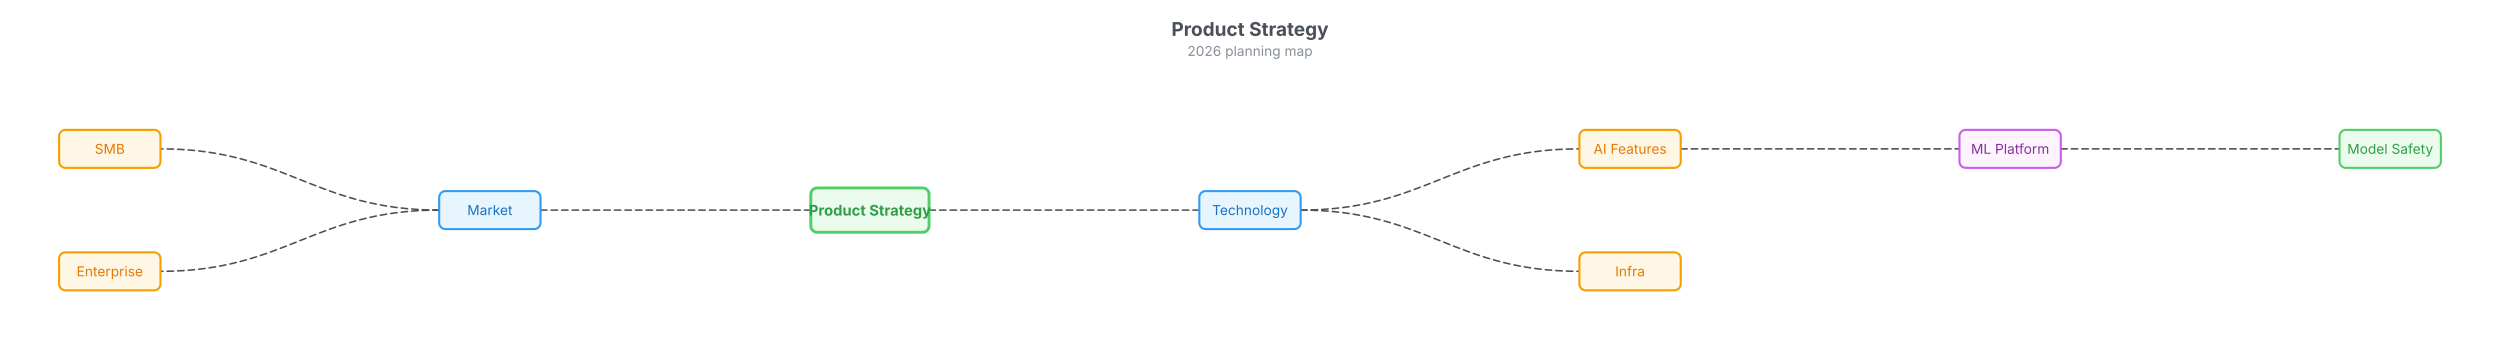
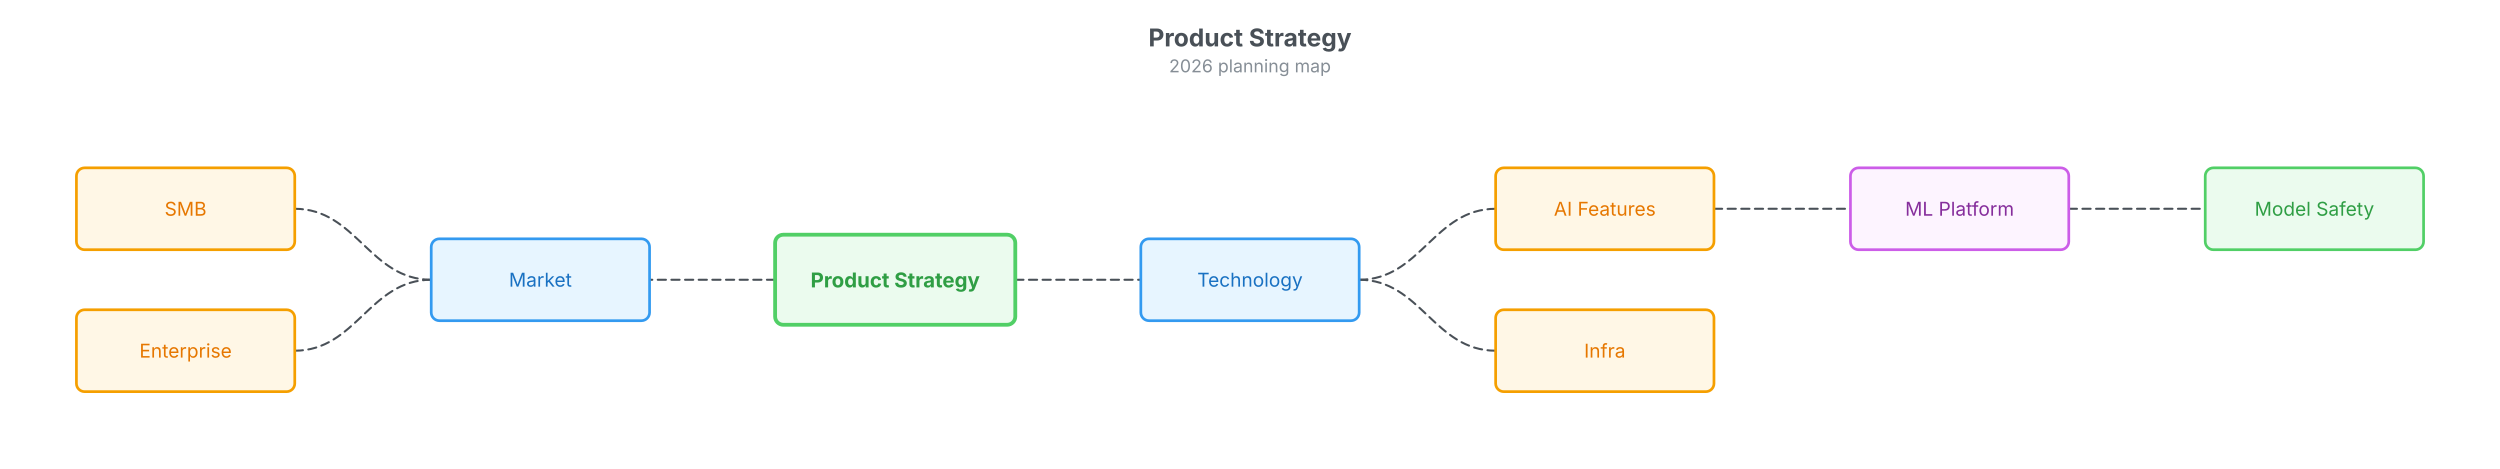
- <svg xmlns="http://www.w3.org/2000/svg" width="2368" height="331" viewBox="-824 -141 2368 331">
-   <text x="360" y="-107" text-anchor="middle" font-family="Inter, system-ui, -apple-system, sans-serif" font-size="18" font-weight="700" fill="#495057">Product Strategy</text>
-   <text x="360" y="-88" text-anchor="middle" font-family="Inter, system-ui, -apple-system, sans-serif" font-size="13" fill="#868e96">2026 planning map</text>
+ <svg xmlns="http://www.w3.org/2000/svg" width="1832" height="343" viewBox="-656 -153 1832 343">
+   <text x="260" y="-119" text-anchor="middle" font-family="Inter, system-ui, -apple-system, sans-serif" font-size="18" font-weight="700" fill="#495057">Product Strategy</text>
+   <text x="260" y="-100" text-anchor="middle" font-family="Inter, system-ui, -apple-system, sans-serif" font-size="13" fill="#868e96">2026 planning map</text>
  <g class="mindmap">
-     <path d="M-56,58 C-171.2,58 -196.8,58 -312,58" fill="none" stroke="#495057" stroke-width="1.5" stroke-linecap="round" stroke-dasharray="6,4">
+     <path d="M-88,52 C-129.4,52 -138.6,52 -180,52" fill="none" stroke="#495057" stroke-width="1.5" stroke-linecap="round" stroke-dasharray="6,4">
      <animate attributeName="stroke-dashoffset" from="0" to="-20" dur="0.8s" repeatCount="indefinite" />
    </path>
-     <path d="M56,58 C171.2,58 196.8,58 312,58" fill="none" stroke="#495057" stroke-width="1.5" stroke-linecap="round" stroke-dasharray="6,4">
+     <path d="M88,52 C129.4,52 138.6,52 180,52" fill="none" stroke="#495057" stroke-width="1.5" stroke-linecap="round" stroke-dasharray="6,4">
      <animate attributeName="stroke-dashoffset" from="0" to="-20" dur="0.8s" repeatCount="indefinite" />
    </path>
-     <path d="M-408,58 C-526.8,58 -553.2,0 -672,0" fill="none" stroke="#495057" stroke-width="1.5" stroke-linecap="round" stroke-dasharray="6,4">
+     <path d="M-340,52 C-385,52 -395,0 -440,0" fill="none" stroke="#495057" stroke-width="1.5" stroke-linecap="round" stroke-dasharray="6,4">
      <animate attributeName="stroke-dashoffset" from="0" to="-20" dur="0.8s" repeatCount="indefinite" />
    </path>
-     <path d="M-408,58 C-526.8,58 -553.2,116 -672,116" fill="none" stroke="#495057" stroke-width="1.5" stroke-linecap="round" stroke-dasharray="6,4">
+     <path d="M-340,52 C-385,52 -395,104 -440,104" fill="none" stroke="#495057" stroke-width="1.5" stroke-linecap="round" stroke-dasharray="6,4">
      <animate attributeName="stroke-dashoffset" from="0" to="-20" dur="0.8s" repeatCount="indefinite" />
    </path>
-     <path d="M408,58 C526.8,58 553.2,0 672,0" fill="none" stroke="#495057" stroke-width="1.5" stroke-linecap="round" stroke-dasharray="6,4">
+     <path d="M340,52 C385,52 395,0 440,0" fill="none" stroke="#495057" stroke-width="1.5" stroke-linecap="round" stroke-dasharray="6,4">
      <animate attributeName="stroke-dashoffset" from="0" to="-20" dur="0.8s" repeatCount="indefinite" />
    </path>
-     <path d="M408,58 C526.8,58 553.2,116 672,116" fill="none" stroke="#495057" stroke-width="1.5" stroke-linecap="round" stroke-dasharray="6,4">
+     <path d="M340,52 C385,52 395,104 440,104" fill="none" stroke="#495057" stroke-width="1.5" stroke-linecap="round" stroke-dasharray="6,4">
      <animate attributeName="stroke-dashoffset" from="0" to="-20" dur="0.8s" repeatCount="indefinite" />
    </path>
-     <path d="M768,0 C886.8,0 913.2,0 1032,0" fill="none" stroke="#495057" stroke-width="1.5" stroke-linecap="round" stroke-dasharray="6,4">
+     <path d="M600,0 C645,0 655,0 700,0" fill="none" stroke="#495057" stroke-width="1.5" stroke-linecap="round" stroke-dasharray="6,4">
      <animate attributeName="stroke-dashoffset" from="0" to="-20" dur="0.8s" repeatCount="indefinite" />
    </path>
-     <path d="M1128,0 C1246.8,0 1273.2,0 1392,0" fill="none" stroke="#495057" stroke-width="1.5" stroke-linecap="round" stroke-dasharray="6,4">
+     <path d="M860,0 C905,0 915,0 960,0" fill="none" stroke="#495057" stroke-width="1.5" stroke-linecap="round" stroke-dasharray="6,4">
      <animate attributeName="stroke-dashoffset" from="0" to="-20" dur="0.8s" repeatCount="indefinite" />
    </path>
    <g class="node node-terminal" data-id="root">
-       <rect x="-56" y="37" width="112" height="42" rx="6" ry="6" fill="#ebfbee" stroke="#51cf66" stroke-width="2.8" />
-       <text x="0" y="58" text-anchor="middle" dominant-baseline="middle" font-family="Inter, system-ui, -apple-system, sans-serif" font-size="14" font-weight="700" fill="#2f9e44">Product Strategy</text>
+       <rect x="-88" y="19" width="176" height="66" rx="6" ry="6" fill="#ebfbee" stroke="#51cf66" stroke-width="2.8" />
+       <text x="0" y="52" text-anchor="middle" dominant-baseline="middle" font-family="Inter, system-ui, -apple-system, sans-serif" font-size="15" font-weight="700" fill="#2f9e44">Product Strategy</text>
    </g>
    <g class="node node-process" data-id="market">
-       <rect x="-408" y="40" width="96" height="36" rx="6" ry="6" fill="#e7f5ff" stroke="#339af0" stroke-width="2" />
-       <text x="-360" y="58" text-anchor="middle" dominant-baseline="middle" font-family="Inter, system-ui, -apple-system, sans-serif" font-size="13" fill="#1971c2">Market</text>
+       <rect x="-340" y="22" width="160" height="60" rx="6" ry="6" fill="#e7f5ff" stroke="#339af0" stroke-width="2" />
+       <text x="-260" y="52" text-anchor="middle" dominant-baseline="middle" font-family="Inter, system-ui, -apple-system, sans-serif" font-size="14" fill="#1971c2">Market</text>
    </g>
    <g class="node node-process" data-id="tech">
-       <rect x="312" y="40" width="96" height="36" rx="6" ry="6" fill="#e7f5ff" stroke="#339af0" stroke-width="2" />
-       <text x="360" y="58" text-anchor="middle" dominant-baseline="middle" font-family="Inter, system-ui, -apple-system, sans-serif" font-size="13" fill="#1971c2">Technology</text>
+       <rect x="180" y="22" width="160" height="60" rx="6" ry="6" fill="#e7f5ff" stroke="#339af0" stroke-width="2" />
+       <text x="260" y="52" text-anchor="middle" dominant-baseline="middle" font-family="Inter, system-ui, -apple-system, sans-serif" font-size="14" fill="#1971c2">Technology</text>
    </g>
    <g class="node node-decision" data-id="smb">
-       <rect x="-768" y="-18" width="96" height="36" rx="6" ry="6" fill="#fff7e6" stroke="#f59f00" stroke-width="2" />
-       <text x="-720" y="0" text-anchor="middle" dominant-baseline="middle" font-family="Inter, system-ui, -apple-system, sans-serif" font-size="13" fill="#e67700">SMB</text>
+       <rect x="-600" y="-30" width="160" height="60" rx="6" ry="6" fill="#fff7e6" stroke="#f59f00" stroke-width="2" />
+       <text x="-520" y="0" text-anchor="middle" dominant-baseline="middle" font-family="Inter, system-ui, -apple-system, sans-serif" font-size="14" fill="#e67700">SMB</text>
    </g>
    <g class="node node-decision" data-id="ent">
-       <rect x="-768" y="98" width="96" height="36" rx="6" ry="6" fill="#fff7e6" stroke="#f59f00" stroke-width="2" />
-       <text x="-720" y="116" text-anchor="middle" dominant-baseline="middle" font-family="Inter, system-ui, -apple-system, sans-serif" font-size="13" fill="#e67700">Enterprise</text>
+       <rect x="-600" y="74" width="160" height="60" rx="6" ry="6" fill="#fff7e6" stroke="#f59f00" stroke-width="2" />
+       <text x="-520" y="104" text-anchor="middle" dominant-baseline="middle" font-family="Inter, system-ui, -apple-system, sans-serif" font-size="14" fill="#e67700">Enterprise</text>
    </g>
    <g class="node node-decision" data-id="ai">
-       <rect x="672" y="-18" width="96" height="36" rx="6" ry="6" fill="#fff7e6" stroke="#f59f00" stroke-width="2" />
-       <text x="720" y="0" text-anchor="middle" dominant-baseline="middle" font-family="Inter, system-ui, -apple-system, sans-serif" font-size="13" fill="#e67700">AI Features</text>
+       <rect x="440" y="-30" width="160" height="60" rx="6" ry="6" fill="#fff7e6" stroke="#f59f00" stroke-width="2" />
+       <text x="520" y="0" text-anchor="middle" dominant-baseline="middle" font-family="Inter, system-ui, -apple-system, sans-serif" font-size="14" fill="#e67700">AI Features</text>
    </g>
    <g class="node node-decision" data-id="infra">
-       <rect x="672" y="98" width="96" height="36" rx="6" ry="6" fill="#fff7e6" stroke="#f59f00" stroke-width="2" />
-       <text x="720" y="116" text-anchor="middle" dominant-baseline="middle" font-family="Inter, system-ui, -apple-system, sans-serif" font-size="13" fill="#e67700">Infra</text>
+       <rect x="440" y="74" width="160" height="60" rx="6" ry="6" fill="#fff7e6" stroke="#f59f00" stroke-width="2" />
+       <text x="520" y="104" text-anchor="middle" dominant-baseline="middle" font-family="Inter, system-ui, -apple-system, sans-serif" font-size="14" fill="#e67700">Infra</text>
    </g>
    <g class="node node-io" data-id="ml">
-       <rect x="1032" y="-18" width="96" height="36" rx="6" ry="6" fill="#fdf4ff" stroke="#cc5de8" stroke-width="2" />
-       <text x="1080" y="0" text-anchor="middle" dominant-baseline="middle" font-family="Inter, system-ui, -apple-system, sans-serif" font-size="13" fill="#862e9c">ML Platform</text>
+       <rect x="700" y="-30" width="160" height="60" rx="6" ry="6" fill="#fdf4ff" stroke="#cc5de8" stroke-width="2" />
+       <text x="780" y="0" text-anchor="middle" dominant-baseline="middle" font-family="Inter, system-ui, -apple-system, sans-serif" font-size="14" fill="#862e9c">ML Platform</text>
    </g>
    <g class="node node-terminal" data-id="safety">
-       <rect x="1392" y="-18" width="96" height="36" rx="6" ry="6" fill="#ebfbee" stroke="#51cf66" stroke-width="2" />
-       <text x="1440" y="0" text-anchor="middle" dominant-baseline="middle" font-family="Inter, system-ui, -apple-system, sans-serif" font-size="13" fill="#2f9e44">Model Safety</text>
+       <rect x="960" y="-30" width="160" height="60" rx="6" ry="6" fill="#ebfbee" stroke="#51cf66" stroke-width="2" />
+       <text x="1040" y="0" text-anchor="middle" dominant-baseline="middle" font-family="Inter, system-ui, -apple-system, sans-serif" font-size="14" fill="#2f9e44">Model Safety</text>
    </g>
  </g>
</svg>
